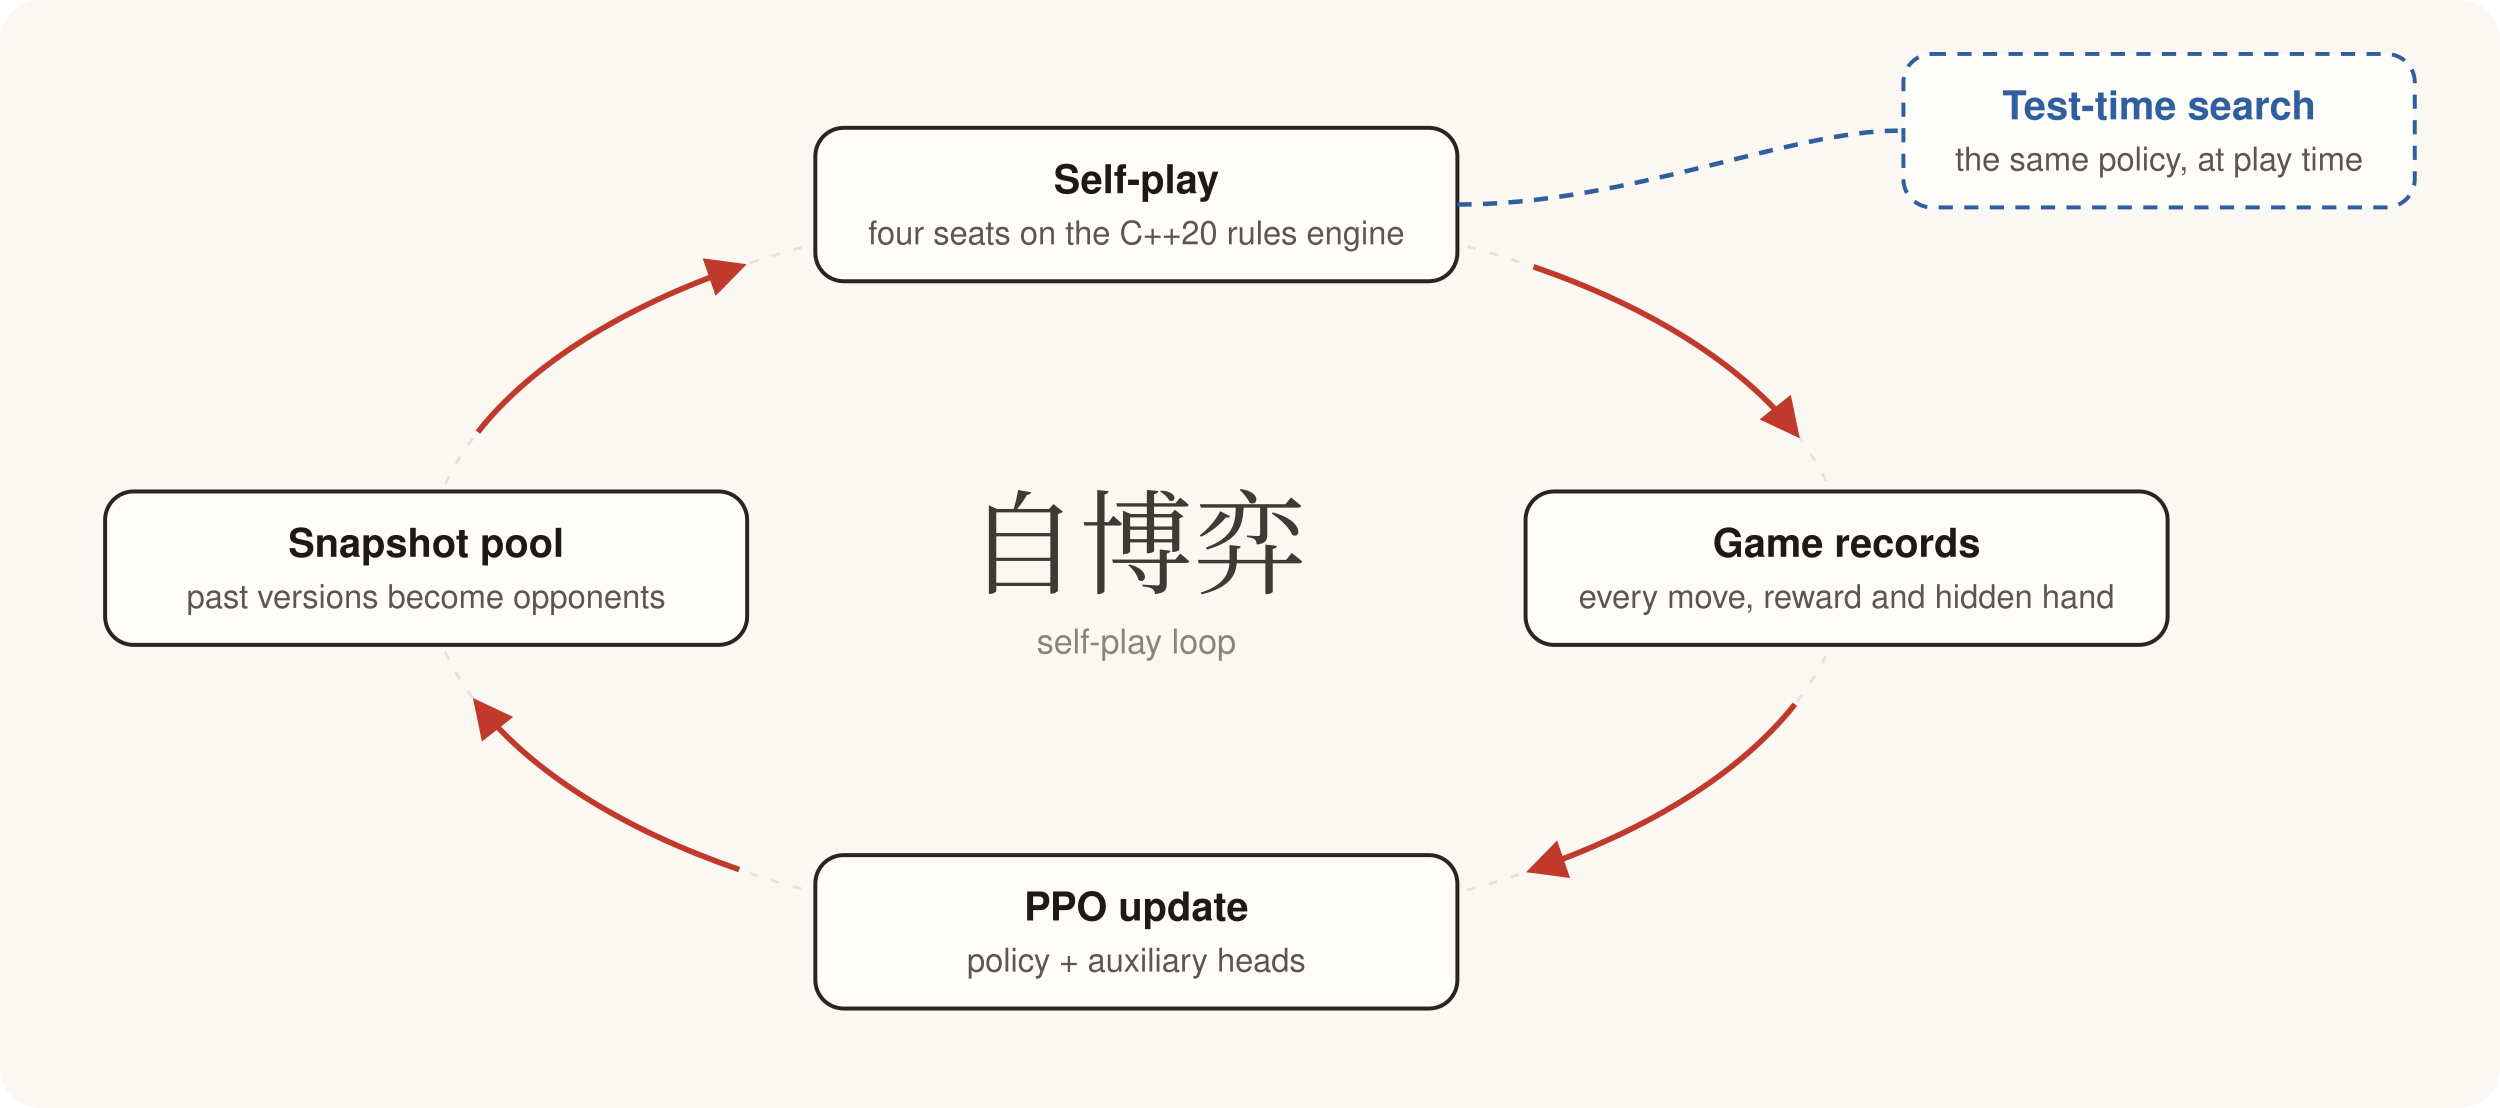
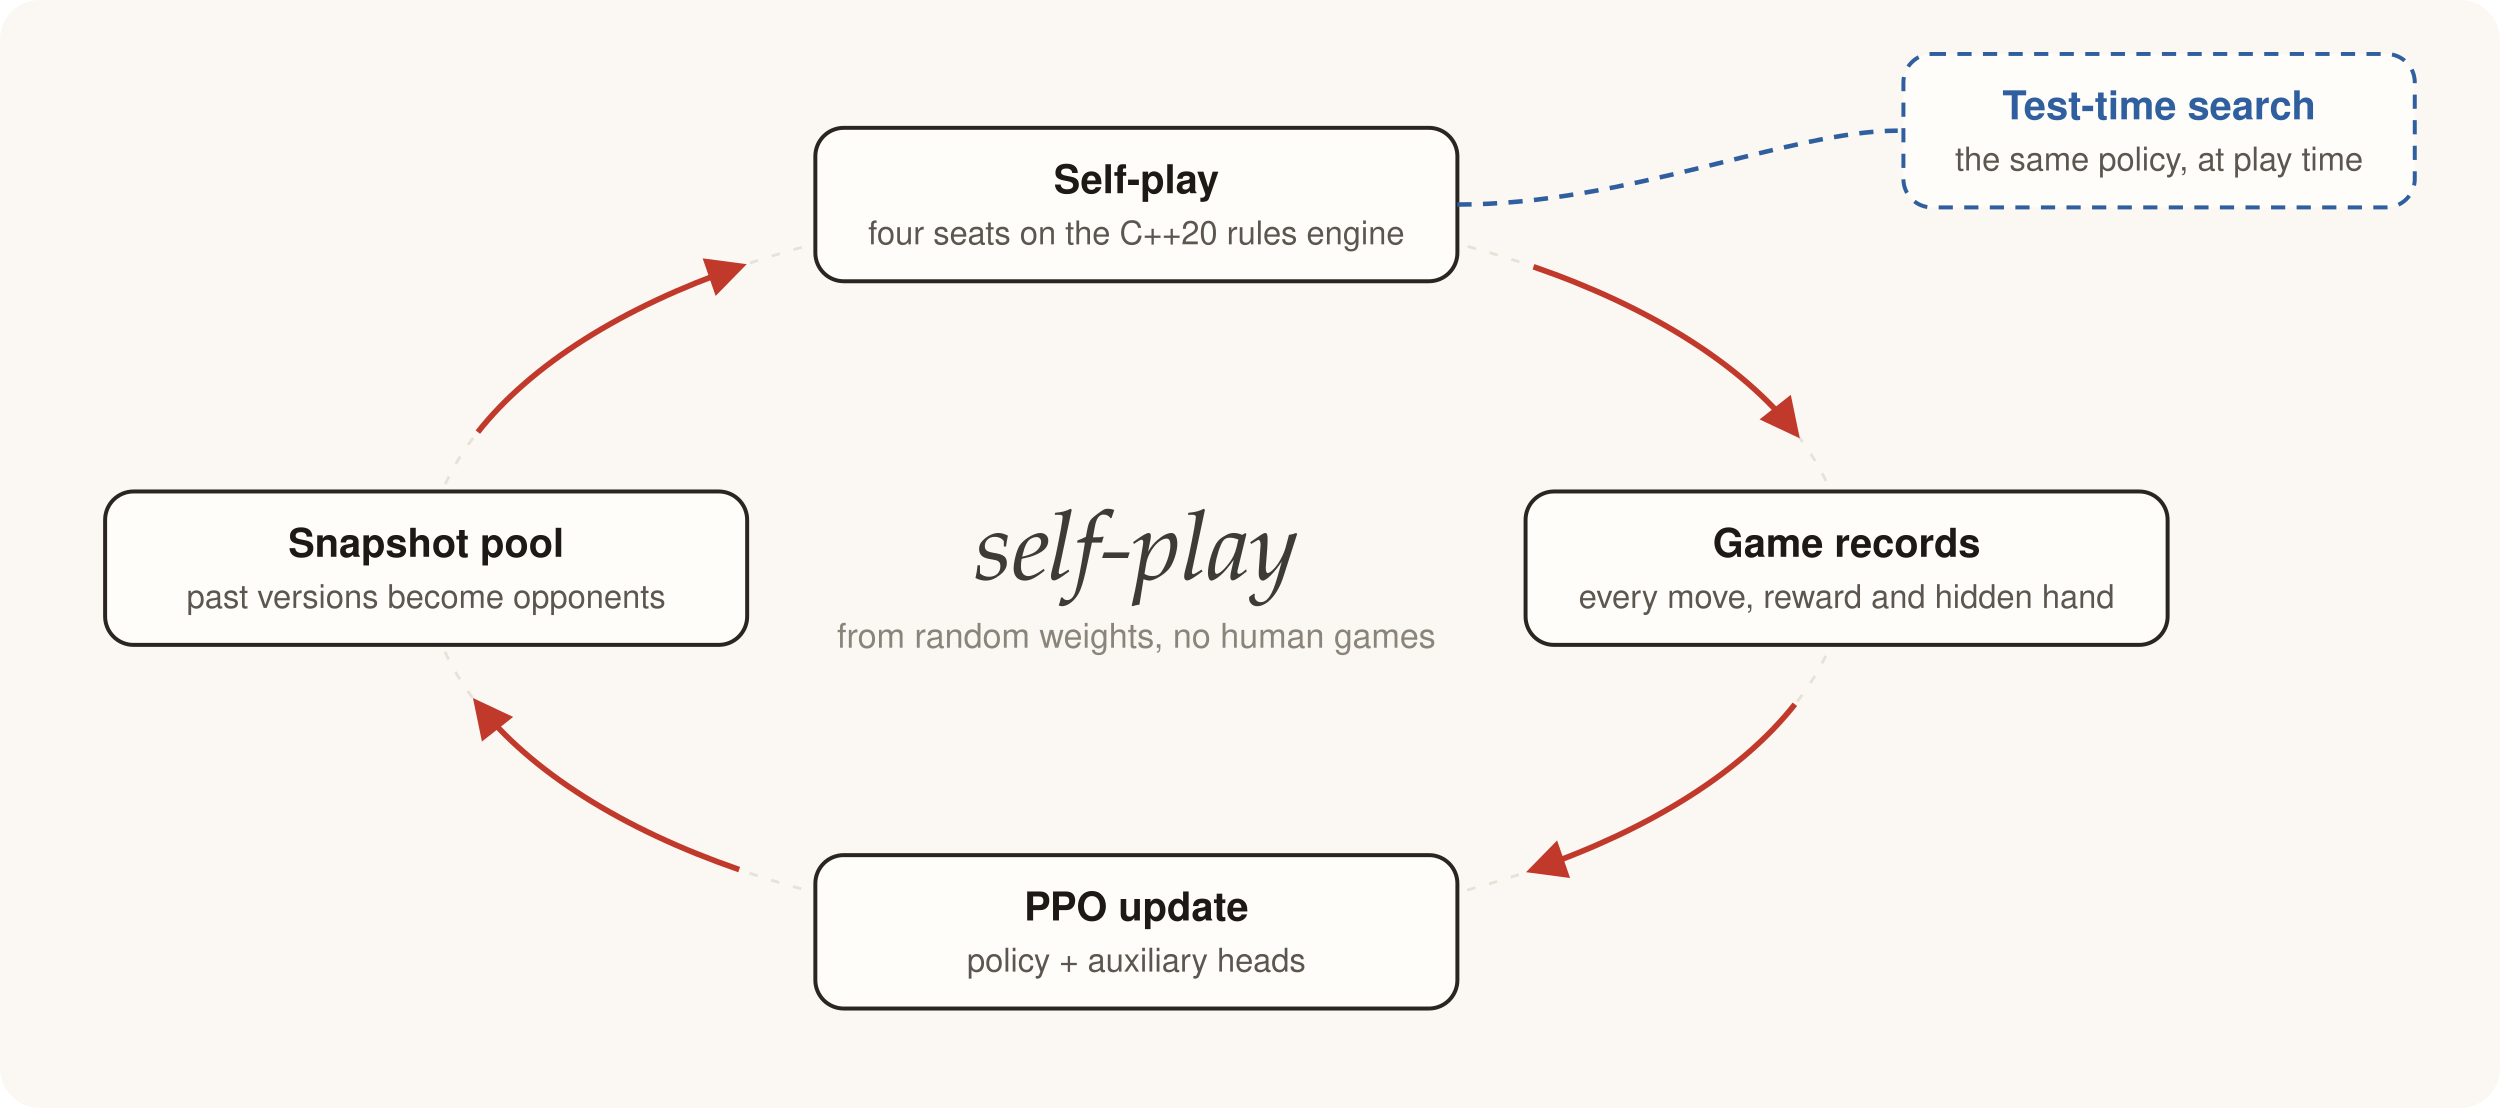
<svg xmlns="http://www.w3.org/2000/svg" viewBox="0 0 880 390" width="880" height="390" role="img" aria-labelledby="t">
  <defs>
    <marker id="a" viewBox="0 0 10 10" refX="8" refY="5" markerWidth="7" markerHeight="7" orient="auto-start-reverse">
      <path d="M0,0 L10,5 L0,10 z" fill="#c0392b" />
    </marker>
  </defs>
  <style>
.bg{fill:#fbf8f3}.ink{fill:#1d1a16}.ink2{fill:#5b5650}.mute{fill:#8a847b}.red{fill:#c0392b}
.node{fill:#fffdf9;stroke:#2a2520;stroke-width:1.4}.arc{fill:none;stroke:#c0392b;stroke-width:2}
.ring{fill:none;stroke:#e7e1d7;stroke-width:1;stroke-dasharray:3 5}.side{fill:#fffdf9;stroke:#2f5f9e;stroke-width:1.4;stroke-dasharray:5 4}
.blue{fill:#2f5f9e}
text{font-family:ui-sans-serif,-apple-system,"Segoe UI",Helvetica,Arial,sans-serif}
.serif{font-family:"Iowan Old Style","Palatino Linotype",Palatino,Georgia,serif}
.cjk{font-family:"Songti SC","STSong","Noto Serif CJK SC","Source Han Serif SC",serif}
</style>
  <rect class="bg" width="880" height="390" rx="14" />
  <ellipse class="ring" cx="400" cy="200" rx="250" ry="128" />
-   <text class="ink cjk" x="400" y="206" font-size="40" text-anchor="middle" fill-opacity=".85">自博弈</text>
-   <text class="mute" x="400" y="230" font-size="12" text-anchor="middle">self-play loop</text>
+   <text class="ink serif" x="400" y="204" font-size="34" font-style="italic" text-anchor="middle" fill-opacity=".85">self-play</text>
+   <text class="mute" x="400" y="228" font-size="12" text-anchor="middle">from random weights, no human games</text>
  <path class="arc" d="M539.8,93.9 A250,128 0 0 1 631.8,152.1" marker-end="url(#a)" />
  <path class="arc" d="M631.8,247.9 A250,128 0 0 1 539.8,306.1" marker-end="url(#a)" />
  <path class="arc" d="M260.2,306.1 A250,128 0 0 1 168.2,247.9" marker-end="url(#a)" />
  <path class="arc" d="M168.2,152.1 A250,128 0 0 1 260.2,93.9" marker-end="url(#a)" />
  <rect class="node" x="287.0" y="45.0" width="226" height="54" rx="10" />
  <text class="ink" x="400.0" y="68.0" font-size="14" font-weight="600" text-anchor="middle">Self-play</text>
  <text class="ink2" x="400.0" y="86.0" font-size="11.5" text-anchor="middle">four seats on the C++20 rules engine</text>
  <rect class="node" x="537.0" y="173.0" width="226" height="54" rx="10" />
  <text class="ink" x="650.0" y="196.0" font-size="14" font-weight="600" text-anchor="middle">Game records</text>
  <text class="ink2" x="650.0" y="214.0" font-size="11.5" text-anchor="middle">every move, reward and hidden hand</text>
  <rect class="node" x="287.0" y="301.0" width="226" height="54" rx="10" />
  <text class="ink" x="400.0" y="324.0" font-size="14" font-weight="600" text-anchor="middle">PPO update</text>
  <text class="ink2" x="400.0" y="342.0" font-size="11.5" text-anchor="middle">policy + auxiliary heads</text>
  <rect class="node" x="37.0" y="173.0" width="226" height="54" rx="10" />
  <text class="ink" x="150.0" y="196.0" font-size="14" font-weight="600" text-anchor="middle">Snapshot pool</text>
  <text class="ink2" x="150.0" y="214.0" font-size="11.5" text-anchor="middle">past versions become opponents</text>
  <path d="M513.0,72.0 C573.0,72.0 630.0,46.0 668.0,46.0" fill="none" stroke="#2f5f9e" stroke-width="1.6" stroke-dasharray="5 4" />
  <rect class="side" x="670" y="19.0" width="180" height="54" rx="10" />
  <text class="blue" x="760" y="42" font-size="14" font-weight="600" text-anchor="middle">Test-time search</text>
  <text class="ink2" x="760" y="60" font-size="11.5" text-anchor="middle">the same policy, at play time</text>
</svg>
